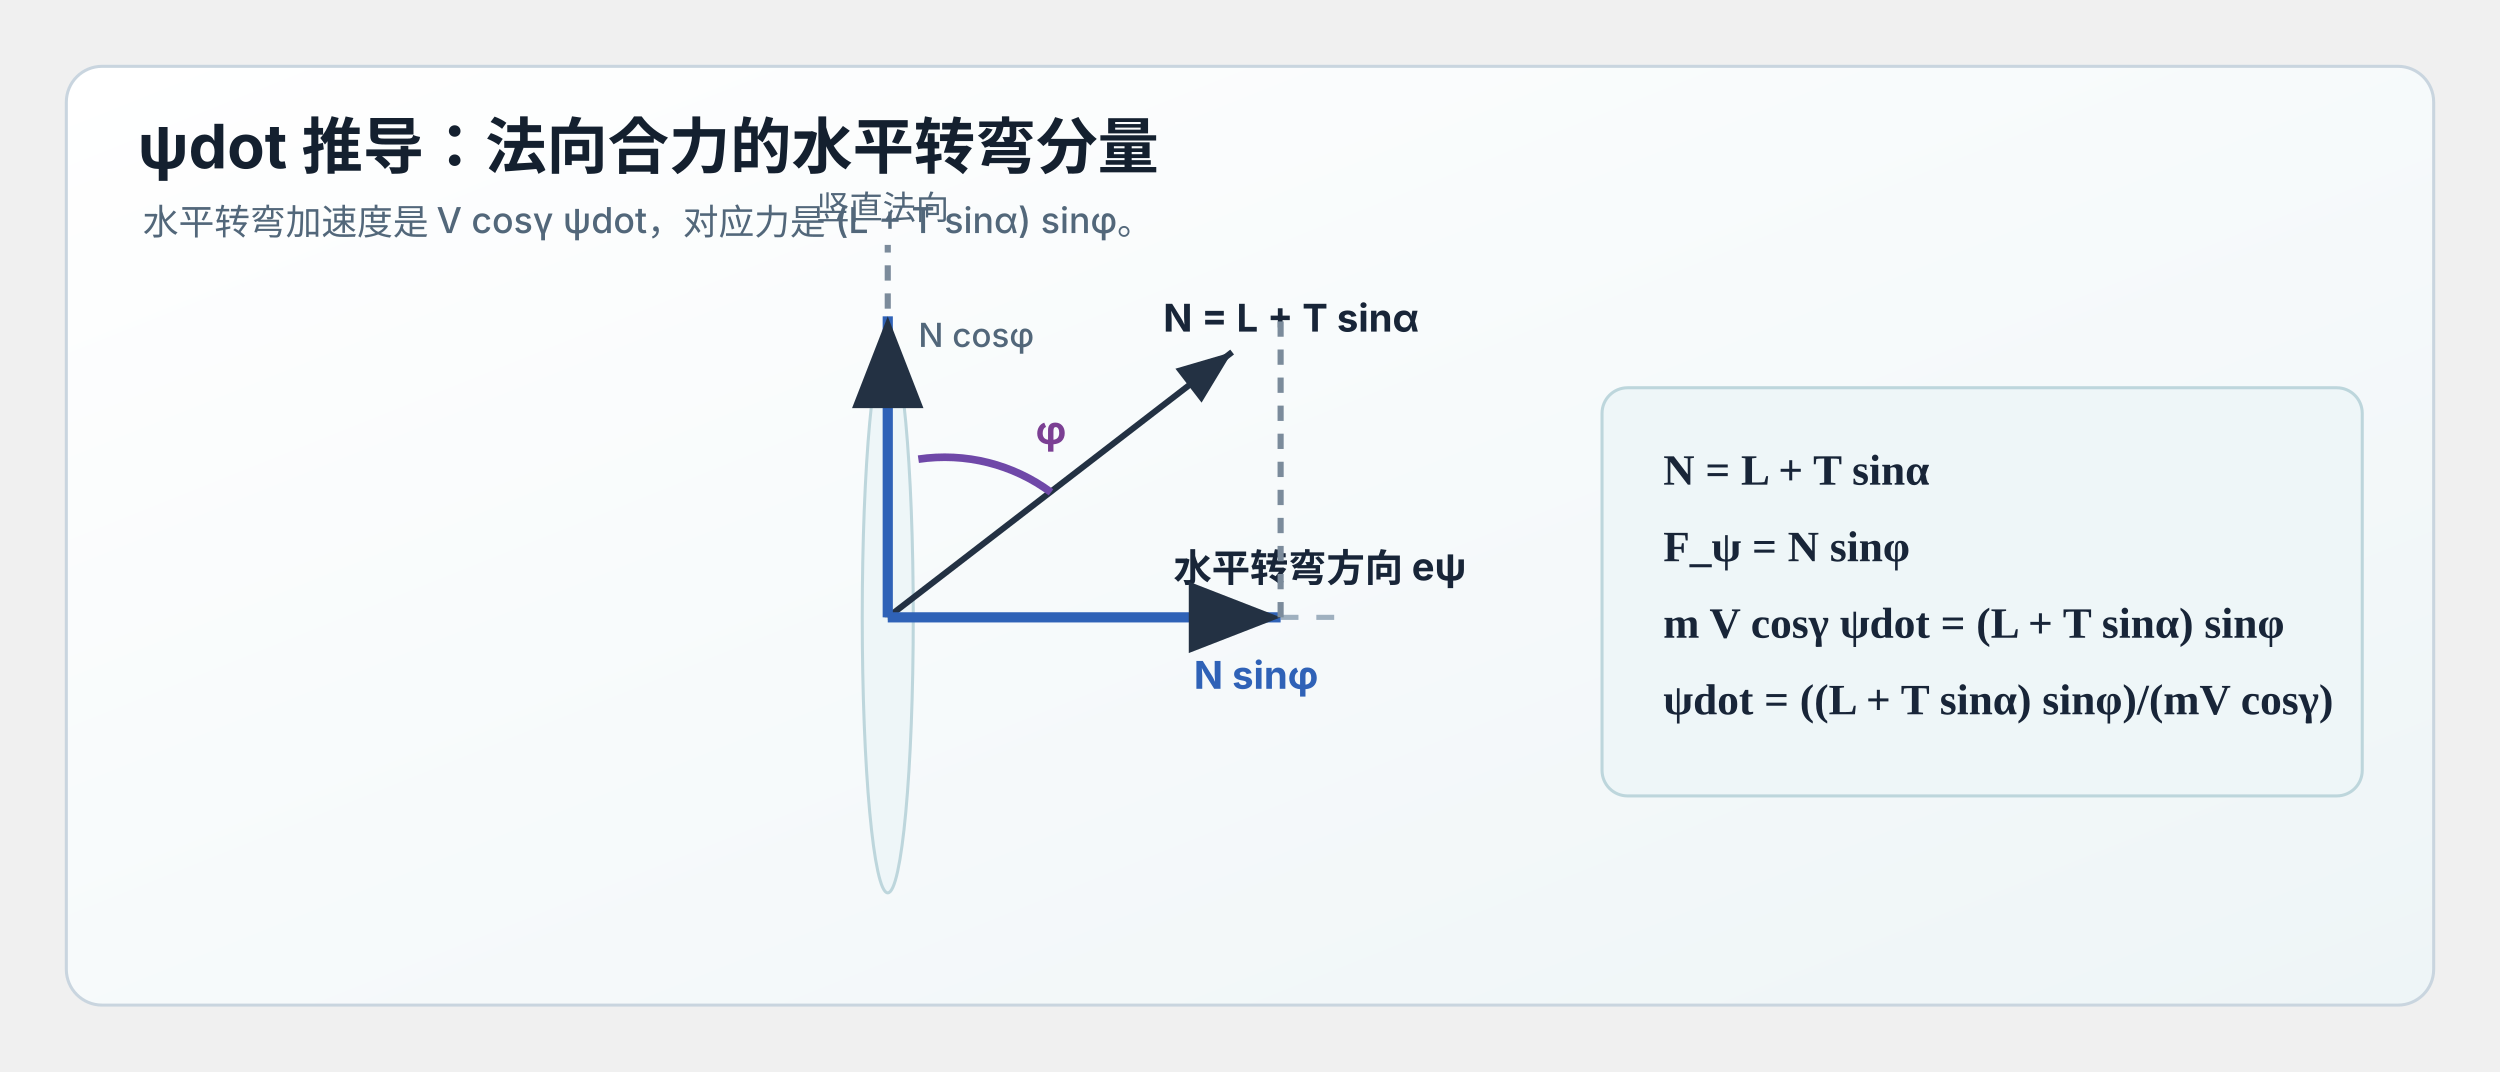
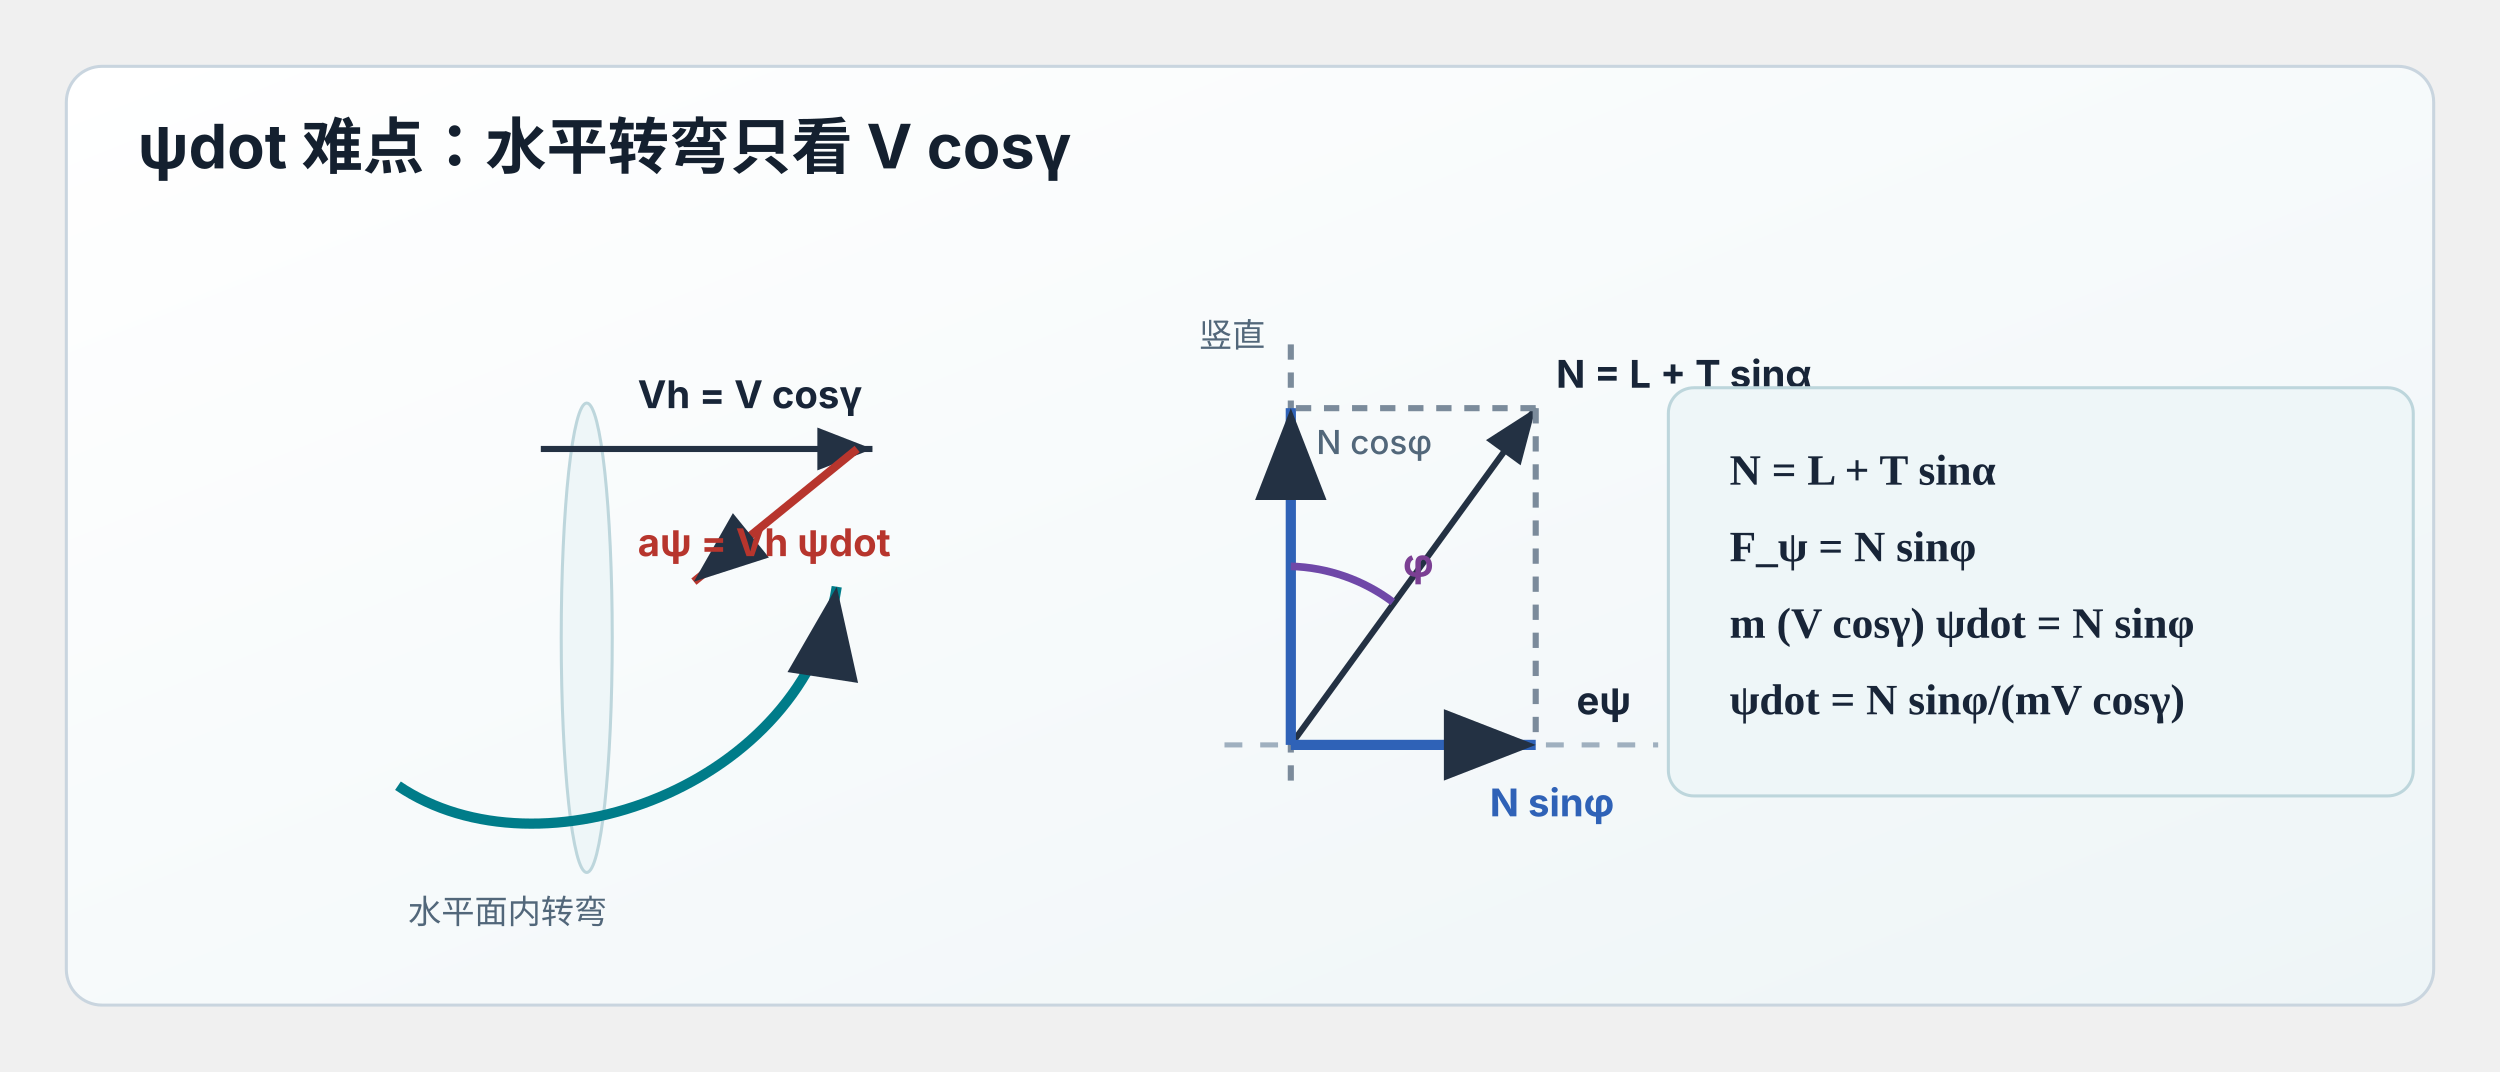
<svg xmlns="http://www.w3.org/2000/svg" width="980" height="420" viewBox="0 0 980 420" role="img" aria-labelledby="title">
  <defs>
    <marker id="arrow" markerWidth="12" markerHeight="12" refX="9" refY="3.5" orient="auto" markerUnits="strokeWidth">
      <path d="M0,0 L9,3.5 L0,7 Z" fill="#233143" />
    </marker>
    <linearGradient id="panel" x1="0" x2="1" y1="0" y2="1">
      <stop offset="0" stop-color="#ffffff" />
      <stop offset="1" stop-color="#eef5f7" />
    </linearGradient>
  </defs>
  <style>
    svg { background: #f6f8fb; }
    .panel { fill: url(#panel); stroke: #c9d5df; stroke-width: 1.2; rx: 14; }
    .soft { fill: #eef6f8; stroke: #bdd6dc; stroke-width: 1.2; rx: 10; }
    .warnbox { fill: #fff4e5; stroke: #e1a154; stroke-width: 1.2; rx: 10; }
    .aircraft { fill: #233143; stroke: #ffffff; stroke-width: 2.2; }
    .wing { fill: #67809a; opacity: .95; }
    .horizon { stroke: #9fb0bf; stroke-width: 2; stroke-dasharray: 7 7; }
    .path { stroke: #007c89; stroke-width: 4; fill: none; }
    .axis { stroke: #233143; stroke-width: 2.4; fill: none; }
    .force { stroke: #b65b13; stroke-width: 4; fill: none; }
    .lift { stroke: #2f62b7; stroke-width: 4; fill: none; }
    .drag { stroke: #8f3f71; stroke-width: 4; fill: none; }
    .weight { stroke: #58687a; stroke-width: 4; fill: none; }
    .component { stroke: #7b8b9b; stroke-width: 2.4; stroke-dasharray: 6 5; fill: none; }
    .alpha { stroke: #bf4b34; stroke-width: 3; fill: none; }
    .bank { stroke: #6f48a8; stroke-width: 3; fill: none; }
    .flow { stroke: #007c89; stroke-width: 2.8; fill: none; }
    .danger { stroke: #b7352d; stroke-width: 3.2; fill: none; }
    .dot { fill: #007c89; stroke: #ffffff; stroke-width: 2; }
    .title { fill: #14202f; font: 700 24px -apple-system, BlinkMacSystemFont, "Segoe UI", sans-serif; }
    .subtitle { fill: #52677a; font: 500 14px -apple-system, BlinkMacSystemFont, "Segoe UI", sans-serif; }
    .label { fill: #182538; font: 650 15px -apple-system, BlinkMacSystemFont, "Segoe UI", sans-serif; }
    .small { fill: #52677a; font: 500 13px -apple-system, BlinkMacSystemFont, "Segoe UI", sans-serif; }
    .formula { fill: #182538; font: 600 17px "Times New Roman", serif; }
    .mono { fill: #233143; font: 600 13px ui-monospace, SFMono-Regular, Menlo, Consolas, monospace; }
    .orange { fill: #9a4c10; font: 700 15px -apple-system, BlinkMacSystemFont, "Segoe UI", sans-serif; }
    .blue { fill: #2f62b7; font: 700 15px -apple-system, BlinkMacSystemFont, "Segoe UI", sans-serif; }
    .violet { fill: #7b3f93; font: 700 15px -apple-system, BlinkMacSystemFont, "Segoe UI", sans-serif; }
    .red { fill: #b7352d; font: 700 15px -apple-system, BlinkMacSystemFont, "Segoe UI", sans-serif; }
  </style>
  <rect class="panel" x="26.0" y="26.0" width="928.0" height="368.0" />
-   <text class="title" x="54.0" y="66.0">ψdot 推导：法向合力的水平转弯分量</text>
-   <text class="subtitle" x="56.0" y="92.0">水平转弯加速度是 V cosγ ψdot，对应力是 (L + T sinα) sinφ。</text>
-   <ellipse class="soft" cx="348.0" cy="242.0" rx="190.0" ry="108.0" />
-   <line class="horizon" x1="348.0" y1="242.0" x2="530.0" y2="242.0" />
-   <text class="label" x="460.0" y="228.0">水平转弯方向 eψ</text>
-   <line class="component" x1="348.0" y1="242.0" x2="348.0" y2="96.0" />
-   <text class="small" x="320.0" y="86.0">竖直法向</text>
-   <line class="axis" x1="348.0" y1="242.0" x2="483.0" y2="138.0" marker-end="url(#arrow)" />
-   <text class="label" x="456.0" y="130.0">N = L + T sinα</text>
-   <line class="lift" x1="348.0" y1="242.0" x2="502.0" y2="242.0" marker-end="url(#arrow)" />
-   <text class="blue" x="468.0" y="270.0">N sinφ</text>
-   <line class="component" x1="502.0" y1="242.0" x2="502.0" y2="124.0" />
-   <line class="lift" x1="348.0" y1="242.0" x2="348.0" y2="124.0" marker-end="url(#arrow)" />
-   <text class="small" x="360.0" y="136.0">N cosφ</text>
-   <path class="bank" d="M360,180 A70,70 0 0,1 412,193" />
-   <text class="violet" x="406.0" y="174.0">φ</text>
-   <rect class="soft" x="628.0" y="152.0" width="298.0" height="160.0" />
-   <text class="formula" x="652.0" y="190.0">
-     <tspan x="652.0" dy="0">N = L + T sinα</tspan>
-     <tspan x="652.0" dy="30">F_ψ = N sinφ</tspan>
-     <tspan x="652.0" dy="30">m V cosγ ψdot = (L + T sinα) sinφ</tspan>
-     <tspan x="652.0" dy="30">ψdot = ((L + T sinα) sinφ)/(mV cosγ)</tspan>
+   <text class="title" x="54.0" y="66.0">ψdot 难点：水平转弯只看 V cosγ</text>
+   <ellipse class="soft" cx="230.0" cy="250.0" rx="138.0" ry="92.0" />
+   <path class="path" d="M156,308 C212,346 316,308 328,230" marker-end="url(#arrow)" />
+   <text class="small" x="160.0" y="362.0">水平面内转弯</text>
+   <line class="axis" x1="212.0" y1="176.0" x2="342.0" y2="176.0" marker-end="url(#arrow)" />
+   <text class="label" x="250.0" y="160.0">Vh = V cosγ</text>
+   <line class="danger" x1="336.0" y1="176.0" x2="272.0" y2="228.0" marker-end="url(#arrow)" />
+   <text class="red" x="250.0" y="218.0">aψ = Vh ψdot</text>
+   <line class="horizon" x1="480.0" y1="292.0" x2="650.0" y2="292.0" />
+   <text class="label" x="618.0" y="280.0">eψ</text>
+   <line class="component" x1="506.0" y1="306.0" x2="506.0" y2="134.0" />
+   <text class="small" x="470.0" y="136.0">竖直</text>
+   <line class="axis" x1="506.0" y1="292.0" x2="602.0" y2="160.0" marker-end="url(#arrow)" />
+   <text class="label" x="610.0" y="152.0">N = L + T sinα</text>
+   <line class="lift" x1="506.0" y1="292.0" x2="602.0" y2="292.0" marker-end="url(#arrow)" />
+   <text class="blue" x="584.0" y="320.0">N sinφ</text>
+   <line class="lift" x1="506.0" y1="292.0" x2="506.0" y2="160.0" marker-end="url(#arrow)" />
+   <text class="small" x="516.0" y="178.0">N cosφ</text>
+   <line class="component" x1="602.0" y1="160.0" x2="506.0" y2="160.0" />
+   <line class="component" x1="602.0" y1="160.0" x2="602.0" y2="292.0" />
+   <path class="bank" d="M506,222 A70,70 0 0,1 546,236" />
+   <text class="violet" x="550.0" y="226.0">φ</text>
+   <rect class="soft" x="654.0" y="152.0" width="292.0" height="160.0" />
+   <text class="formula" x="678.0" y="190.0">
+     <tspan x="678.0" dy="0">N = L + T sinα</tspan>
+     <tspan x="678.0" dy="30">F_ψ = N sinφ</tspan>
+     <tspan x="678.0" dy="30">m (V cosγ) ψdot = N sinφ</tspan>
+     <tspan x="678.0" dy="30">ψdot = N sinφ/(mV cosγ)</tspan>
  </text>
</svg>
